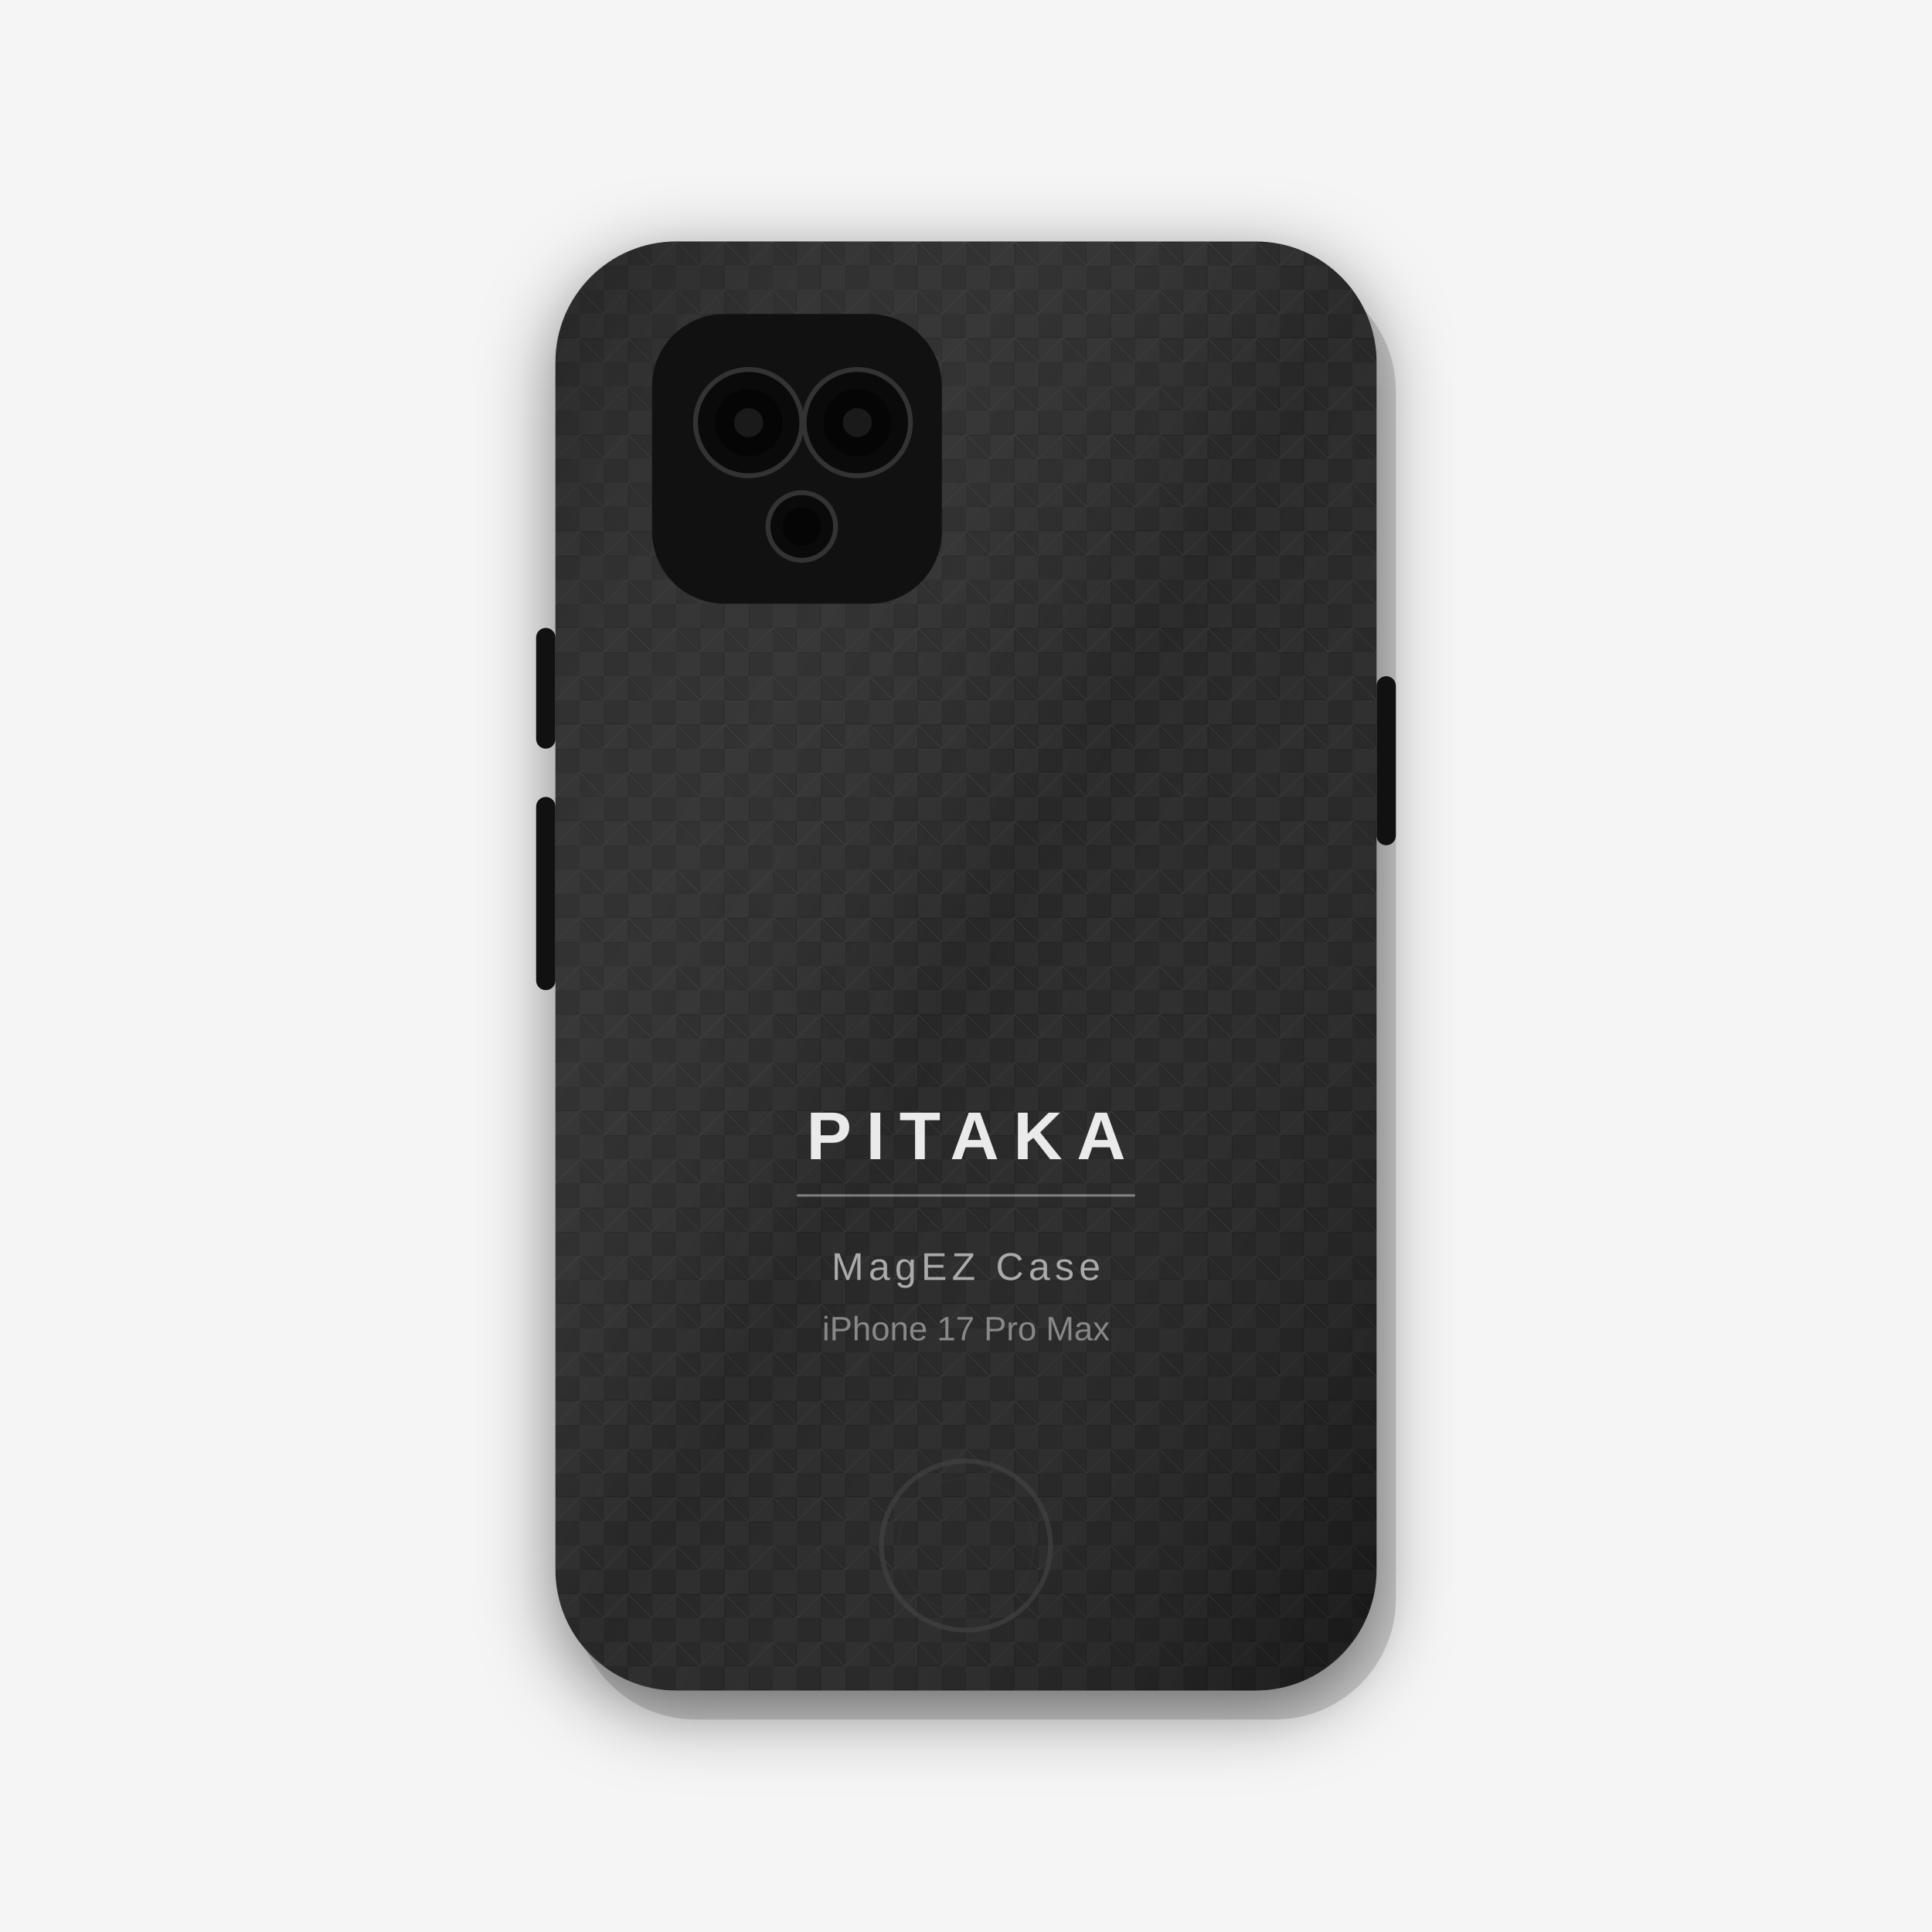
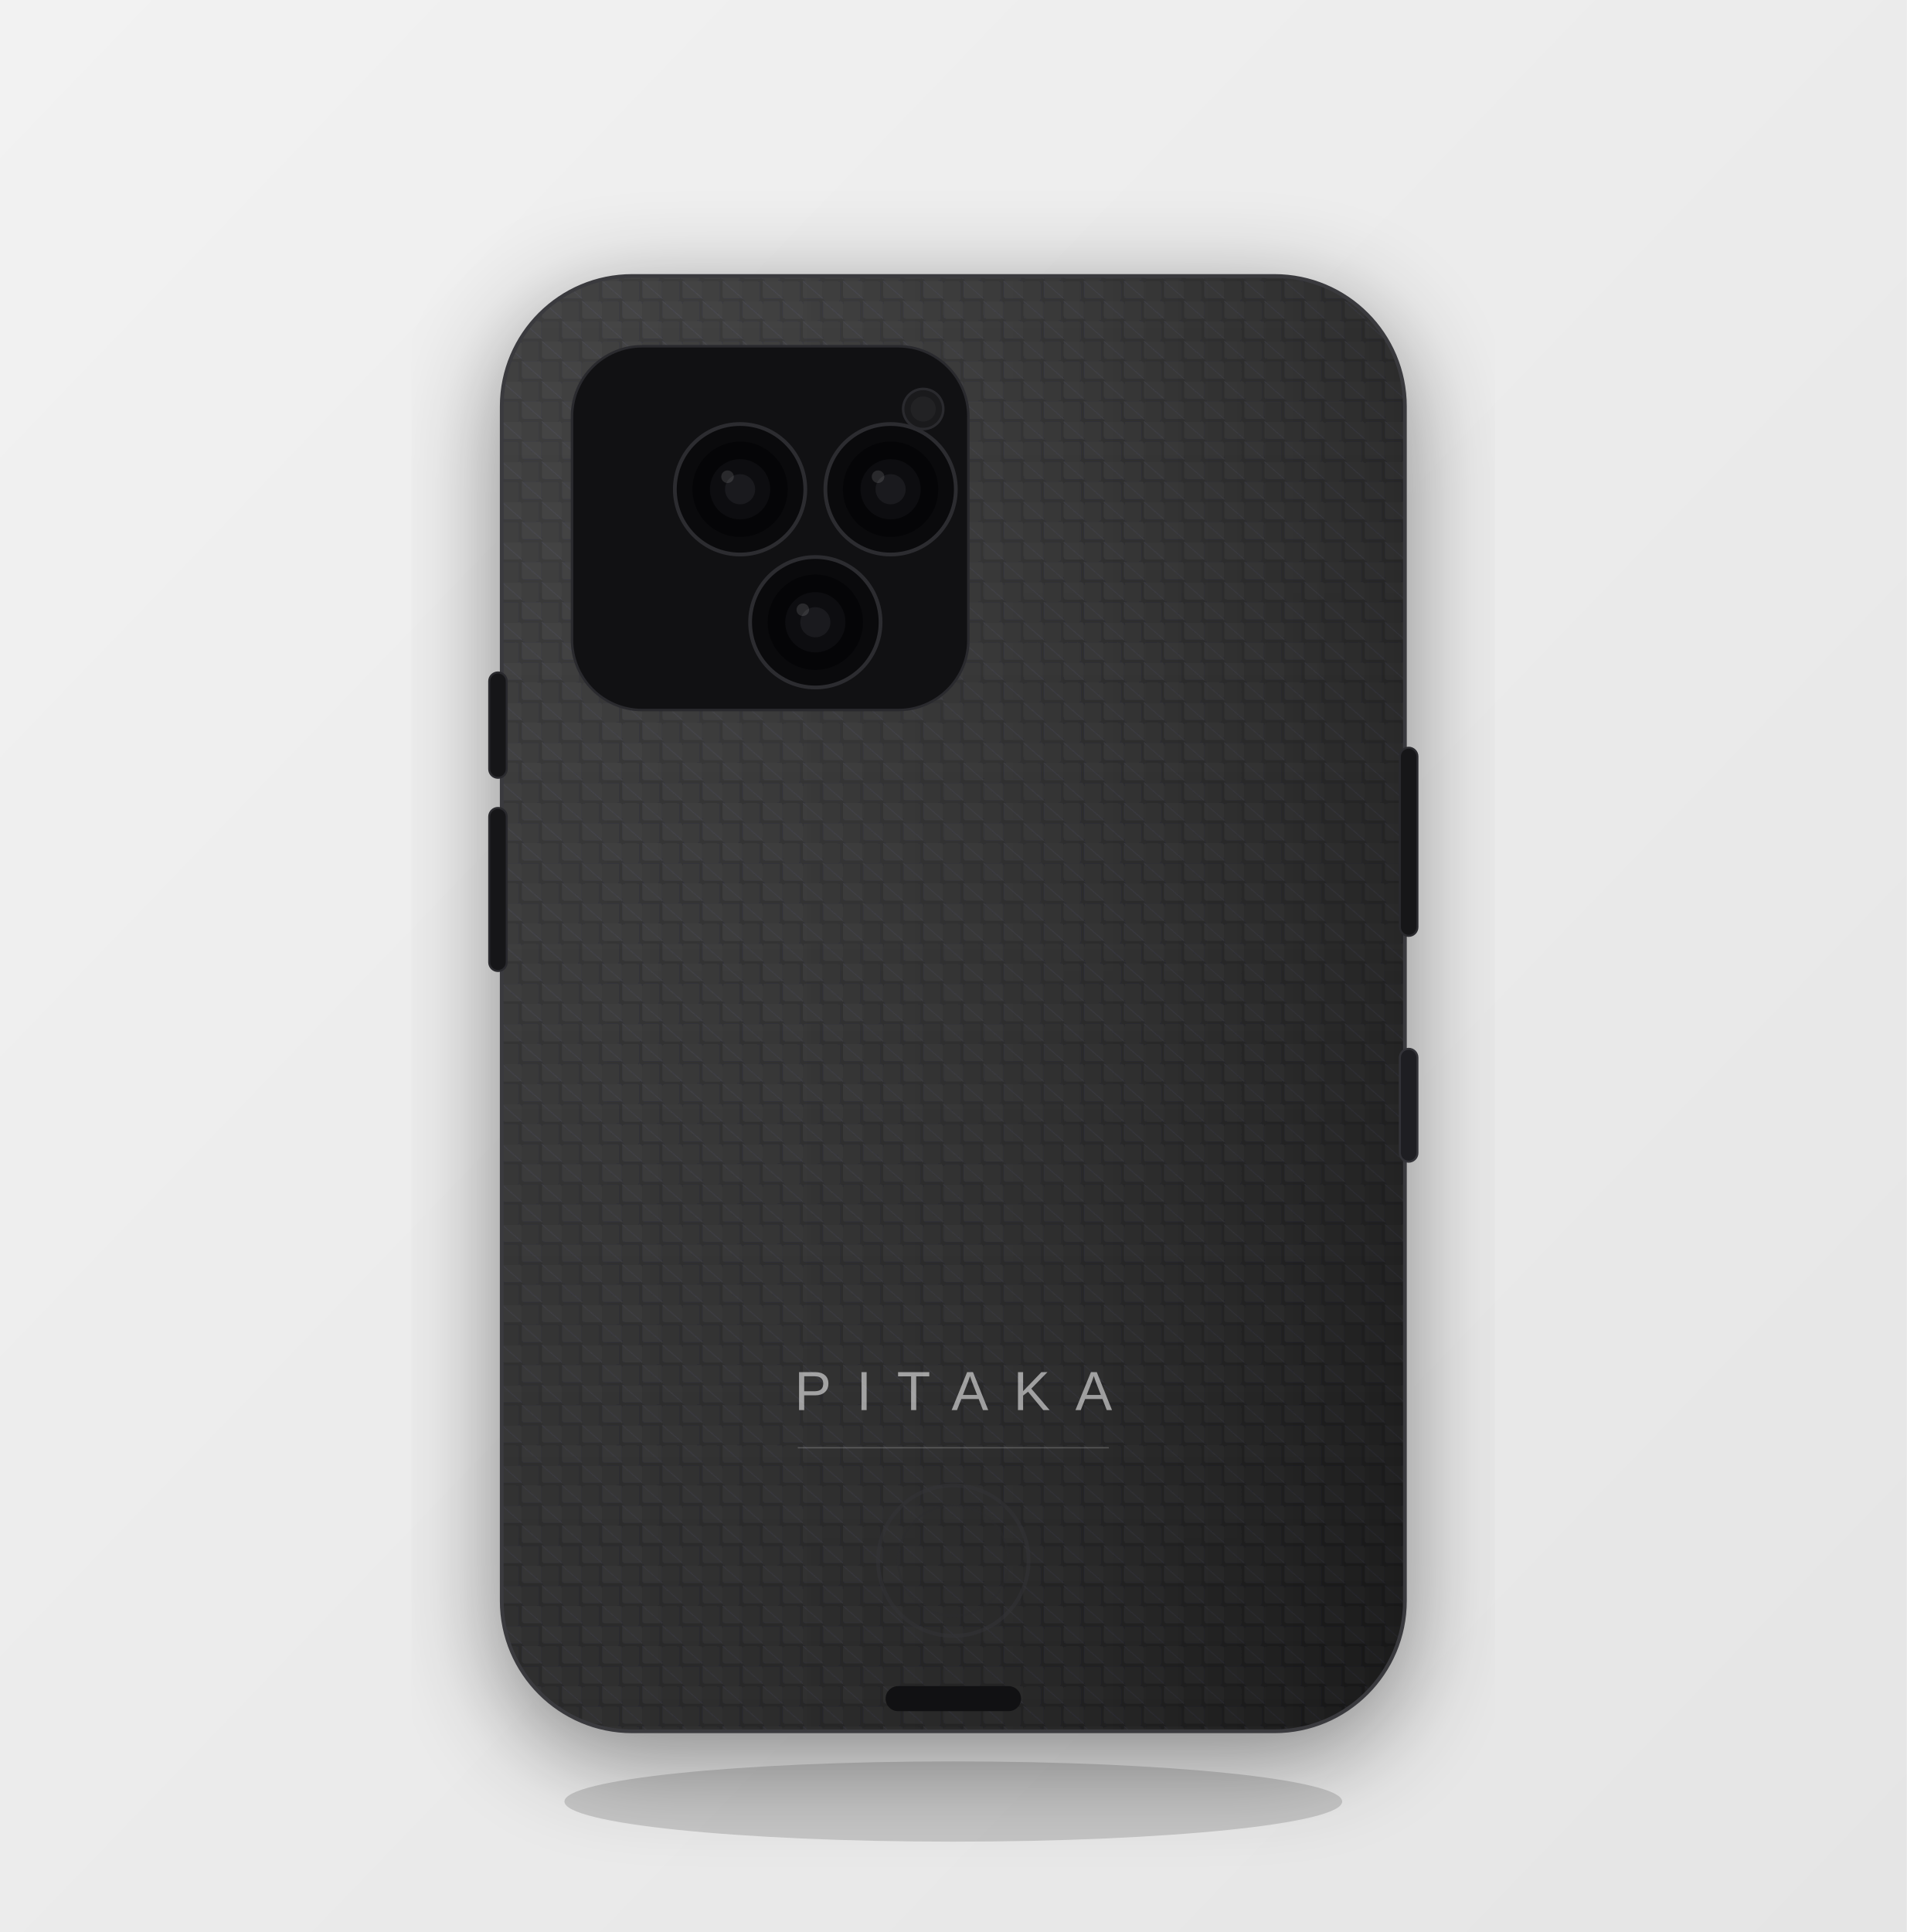
- <svg xmlns="http://www.w3.org/2000/svg" width="800" height="800" viewBox="0 0 800 800">
+ <svg xmlns="http://www.w3.org/2000/svg" width="760" height="770" viewBox="0 0 760 770">
  <defs>
-     <pattern id="carbon" x="0" y="0" width="20" height="20" patternUnits="userSpaceOnUse">
-       <rect width="10" height="10" fill="#1a1a1a" />
-       <rect x="10" y="0" width="10" height="10" fill="#222222" />
-       <rect x="0" y="10" width="10" height="10" fill="#222222" />
-       <rect x="10" y="10" width="10" height="10" fill="#1a1a1a" />
-       <line x1="0" y1="0" x2="10" y2="10" stroke="#2a2a2a" stroke-width="0.5" />
-       <line x1="10" y1="0" x2="0" y2="10" stroke="#2a2a2a" stroke-width="0.5" transform="translate(10,0)" />
+     <pattern id="weave" x="0" y="0" width="16" height="16" patternUnits="userSpaceOnUse">
+       <rect width="16" height="16" fill="#1c1c1e" />
+       <rect x="0" y="0" width="8" height="7" fill="#252528" rx="1" />
+       <rect x="8" y="8" width="8" height="7" fill="#252528" rx="1" />
+       <rect x="0" y="8" width="7" height="8" fill="#202022" rx="1" />
+       <rect x="8" y="0" width="7" height="8" fill="#202022" rx="1" />
+       <line x1="0" y1="0" x2="8" y2="7" stroke="#2e2e32" stroke-width="0.4" />
+       <line x1="8" y1="8" x2="16" y2="15" stroke="#2e2e32" stroke-width="0.4" />
    </pattern>
-     <linearGradient id="shine" x1="0%" y1="0%" x2="100%" y2="100%">
-       <stop offset="0%" style="stop-color:#3a3a3a;stop-opacity:0.3" />
-       <stop offset="50%" style="stop-color:#ffffff;stop-opacity:0.05" />
-       <stop offset="100%" style="stop-color:#000000;stop-opacity:0.2" />
+     <linearGradient id="topShine" x1="0%" y1="0%" x2="0%" y2="100%">
+       <stop offset="0%" style="stop-color:#ffffff;stop-opacity:0.07" />
+       <stop offset="100%" style="stop-color:#000000;stop-opacity:0.1" />
    </linearGradient>
-     <filter id="shadow">
-       <feDropShadow dx="0" dy="8" stdDeviation="15" flood-color="#000" flood-opacity="0.5" />
+     <linearGradient id="sideShine" x1="0%" y1="0%" x2="100%" y2="0%">
+       <stop offset="0%" style="stop-color:#ffffff;stop-opacity:0.08" />
+       <stop offset="100%" style="stop-color:#000000;stop-opacity:0.15" />
+     </linearGradient>
+     <filter id="dropShadow">
+       <feDropShadow dx="0" dy="10" stdDeviation="20" flood-color="#000000" flood-opacity="0.45" />
    </filter>
+     <linearGradient id="pageBg" x1="0%" y1="0%" x2="100%" y2="100%">
+       <stop offset="0%" style="stop-color:#f2f2f2" />
+       <stop offset="100%" style="stop-color:#e5e5e5" />
+     </linearGradient>
  </defs>
-   <rect width="800" height="800" fill="#f5f5f5" />
-   <rect x="230" y="100" width="340" height="600" rx="50" ry="50" fill="#000" opacity="0.15" transform="translate(8,12)" />
-   <rect x="230" y="100" width="340" height="600" rx="50" ry="50" fill="url(#carbon)" filter="url(#shadow)" />
-   <rect x="230" y="100" width="340" height="600" rx="50" ry="50" fill="url(#shine)" />
-   <rect x="270" y="130" width="120" height="120" rx="30" ry="30" fill="#111111" />
-   <circle cx="310" cy="175" r="22" fill="#0a0a0a" stroke="#333" stroke-width="2" />
-   <circle cx="310" cy="175" r="14" fill="#050505" />
-   <circle cx="310" cy="175" r="6" fill="#1a1a1a" />
-   <circle cx="355" cy="175" r="22" fill="#0a0a0a" stroke="#333" stroke-width="2" />
-   <circle cx="355" cy="175" r="14" fill="#050505" />
-   <circle cx="355" cy="175" r="6" fill="#1a1a1a" />
-   <circle cx="332" cy="218" r="14" fill="#0a0a0a" stroke="#333" stroke-width="2" />
-   <circle cx="332" cy="218" r="8" fill="#050505" />
-   <rect x="222" y="260" width="8" height="50" rx="4" fill="#111" />
-   <rect x="222" y="330" width="8" height="80" rx="4" fill="#111" />
-   <rect x="570" y="280" width="8" height="70" rx="4" fill="#111" />
-   <text x="400" y="480" font-family="Arial, sans-serif" font-size="28" font-weight="bold" fill="#ffffff" text-anchor="middle" opacity="0.9" letter-spacing="6">PITAKA</text>
-   <line x1="330" y1="495" x2="470" y2="495" stroke="#ffffff" stroke-width="1" opacity="0.4" />
-   <text x="400" y="530" font-family="Arial, sans-serif" font-size="16" fill="#aaaaaa" text-anchor="middle" letter-spacing="2">MagEZ Case</text>
-   <text x="400" y="555" font-family="Arial, sans-serif" font-size="14" fill="#888888" text-anchor="middle">iPhone 17 Pro Max</text>
-   <circle cx="400" cy="640" r="35" fill="none" stroke="#444" stroke-width="2" opacity="0.6" />
-   <circle cx="400" cy="640" r="28" fill="none" stroke="#333" stroke-width="1" opacity="0.4" />
+   <rect width="760" height="770" fill="url(#pageBg)" />
+   <ellipse cx="380" cy="718" rx="155" ry="16" fill="#000" opacity="0.15" />
+   <rect x="200" y="110" width="360" height="580" rx="52" ry="52" fill="url(#weave)" filter="url(#dropShadow)" />
+   <rect x="200" y="110" width="360" height="580" rx="52" ry="52" fill="url(#sideShine)" />
+   <rect x="200" y="110" width="360" height="580" rx="52" ry="52" fill="url(#topShine)" />
+   <rect x="200" y="110" width="360" height="580" rx="52" ry="52" fill="none" stroke="#3a3a3e" stroke-width="1.5" />
+   <rect x="228" y="138" width="158" height="145" rx="28" fill="#111113" stroke="#2a2a2e" stroke-width="1" />
+   <circle cx="295" cy="195" r="26" fill="#0a0a0c" stroke="#2c2c30" stroke-width="1.5" />
+   <circle cx="295" cy="195" r="19" fill="#050507" />
+   <circle cx="295" cy="195" r="12" fill="#0d0d10" />
+   <circle cx="295" cy="195" r="6" fill="#1a1a1e" />
+   <circle cx="290" cy="190" r="2.5" fill="#ffffff" opacity="0.12" />
+   <circle cx="355" cy="195" r="26" fill="#0a0a0c" stroke="#2c2c30" stroke-width="1.5" />
+   <circle cx="355" cy="195" r="19" fill="#050507" />
+   <circle cx="355" cy="195" r="12" fill="#0d0d10" />
+   <circle cx="355" cy="195" r="6" fill="#1a1a1e" />
+   <circle cx="350" cy="190" r="2.5" fill="#ffffff" opacity="0.12" />
+   <circle cx="325" cy="248" r="26" fill="#0a0a0c" stroke="#2c2c30" stroke-width="1.5" />
+   <circle cx="325" cy="248" r="19" fill="#050507" />
+   <circle cx="325" cy="248" r="12" fill="#0d0d10" />
+   <circle cx="325" cy="248" r="6" fill="#1a1a1e" />
+   <circle cx="320" cy="243" r="2.5" fill="#ffffff" opacity="0.12" />
+   <circle cx="368" cy="163" r="8" fill="#1a1a1c" stroke="#2a2a2e" stroke-width="1" />
+   <circle cx="368" cy="163" r="5" fill="#222224" />
+   <rect x="195" y="268" width="7" height="42" rx="3.5" fill="#161618" stroke="#2a2a2e" stroke-width="0.8" />
+   <rect x="195" y="322" width="7" height="65" rx="3.5" fill="#161618" stroke="#2a2a2e" stroke-width="0.8" />
+   <rect x="558" y="298" width="7" height="75" rx="3.5" fill="#161618" stroke="#2a2a2e" stroke-width="0.8" />
+   <rect x="558" y="418" width="7" height="45" rx="3.5" fill="#1e1e22" stroke="#333338" stroke-width="0.8" />
+   <text x="380" y="562" font-family="'Helvetica Neue',Arial,sans-serif" font-size="22" font-weight="300" letter-spacing="10" fill="#ffffff" text-anchor="middle" opacity="0.55">PITAKA</text>
+   <line x1="318" y1="577" x2="442" y2="577" stroke="#ffffff" stroke-width="0.5" opacity="0.2" />
+   <circle cx="380" cy="622" r="30" fill="none" stroke="#333338" stroke-width="1.5" opacity="0.5" />
+   <circle cx="380" cy="622" r="22" fill="none" stroke="#2a2a2e" stroke-width="1" opacity="0.35" />
+   <rect x="353" y="672" width="54" height="10" rx="5" fill="#111113" />
</svg>
